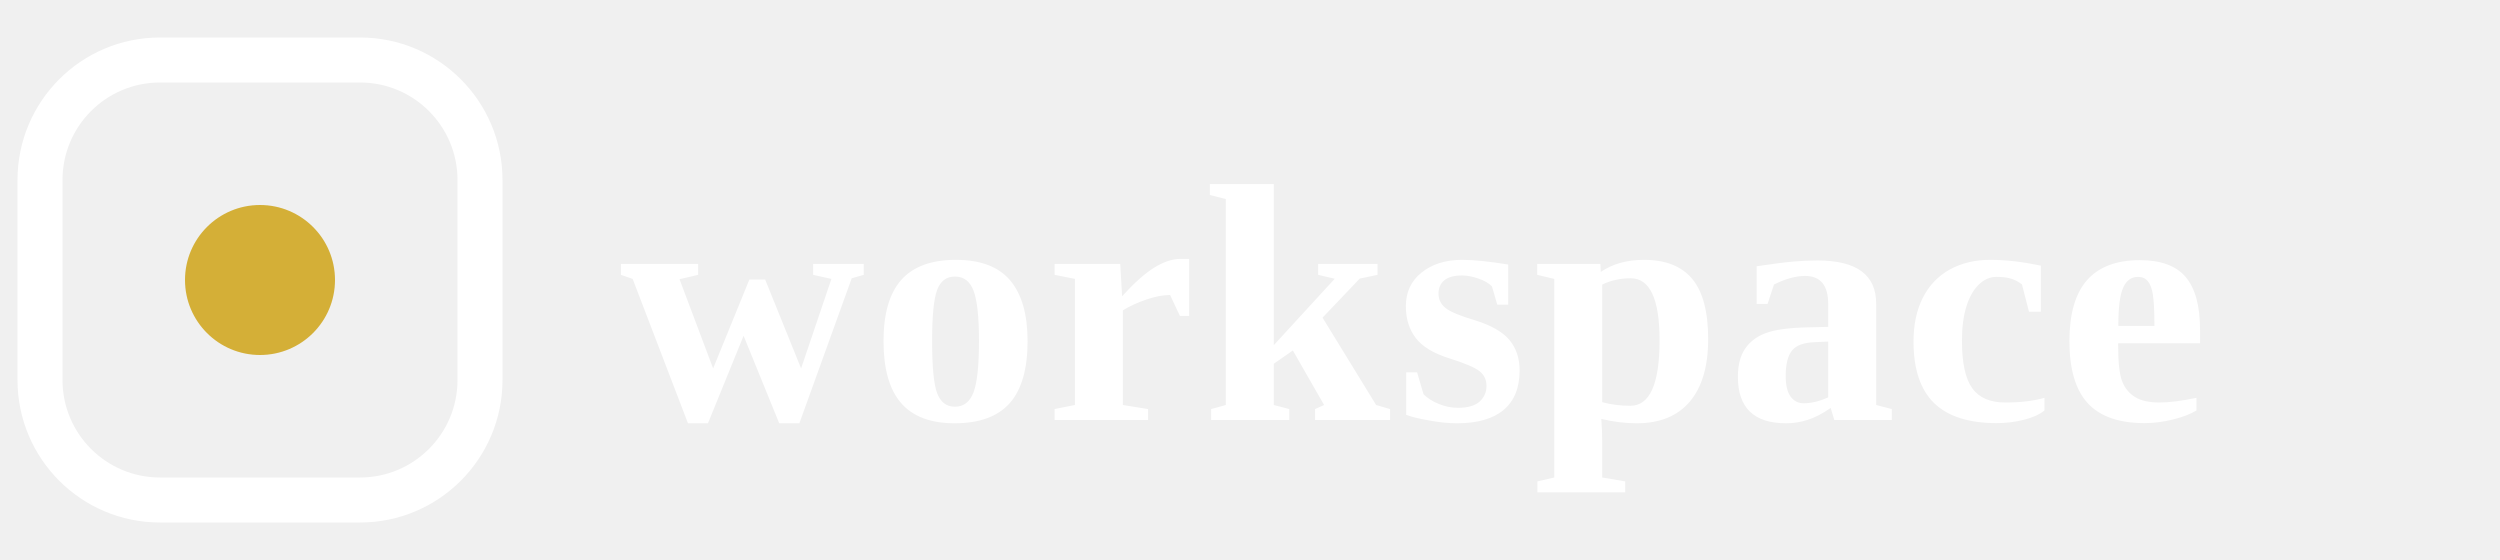
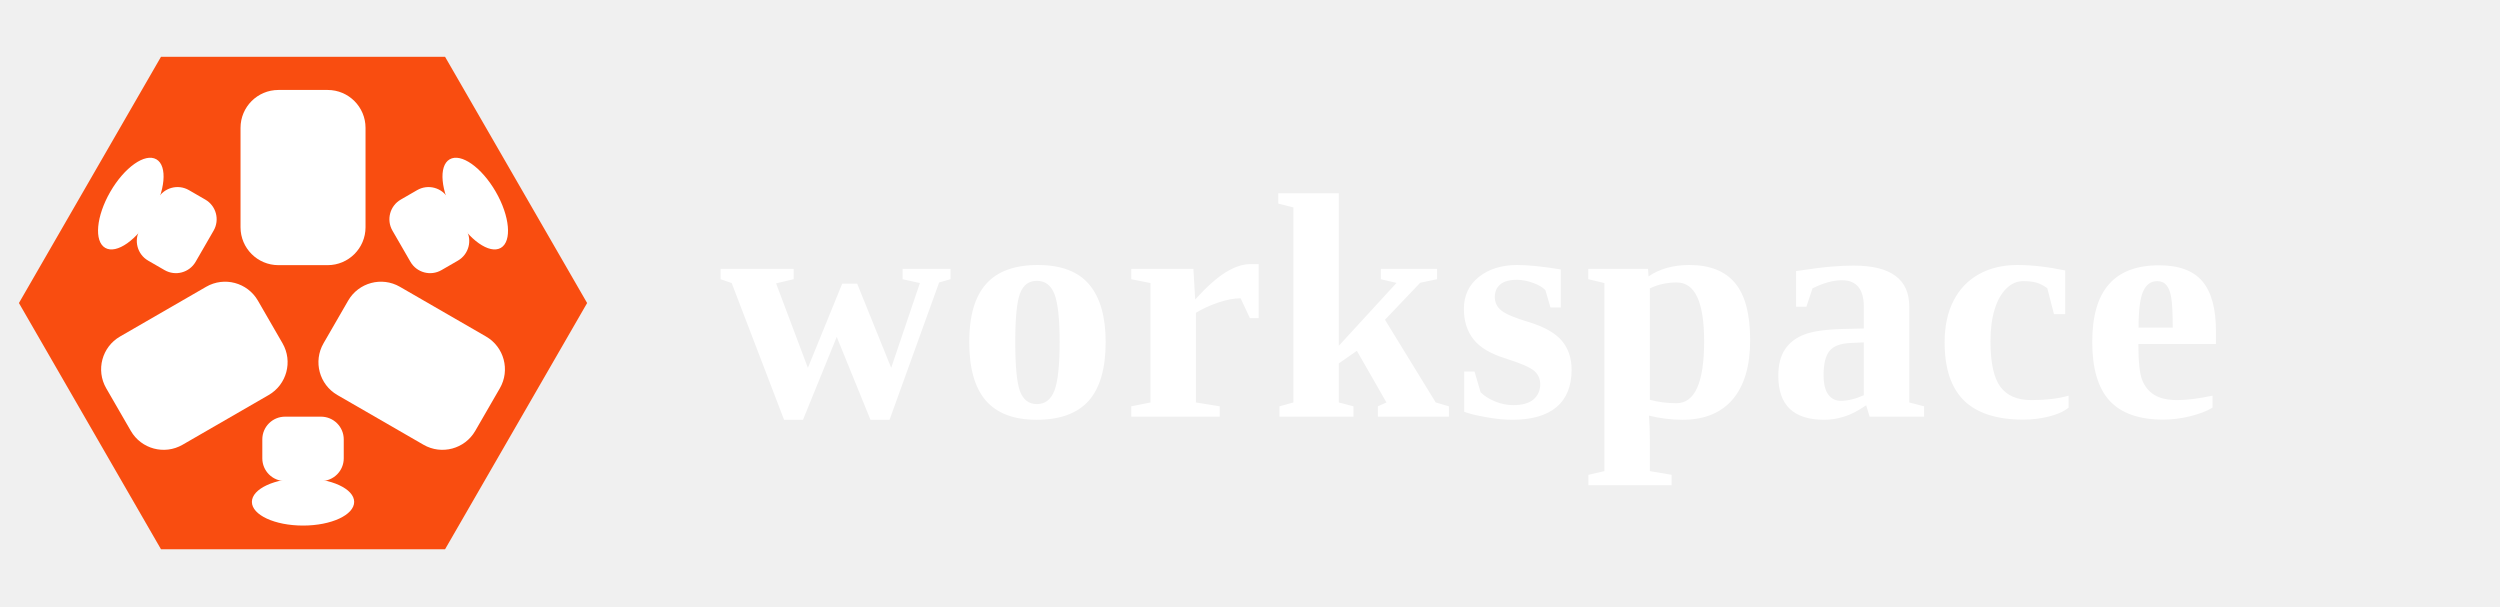
- <svg xmlns="http://www.w3.org/2000/svg" viewBox="0 0 250 56">
-   <rect x="4" y="6" width="44" height="44" rx="12" fill="none" stroke="#ffffff" stroke-width="4.5" />
-   <circle cx="26" cy="28" r="7.5" fill="#d4af37" />
-   <text x="62" y="42" font-family="Georgia, 'Times New Roman', serif" font-size="34" font-weight="600" letter-spacing="0.5" fill="#ffffff">workspace</text>
+ <svg xmlns="http://www.w3.org/2000/svg" viewBox="0 0 264 64">
+   <polygon points="2,32 17,6 47,6 62,32 47,58 17,58" fill="#f94d10" />
+   <g fill="#ffffff">
+     <rect x="25.4" y="9.5" width="13.2" height="18.5" rx="4" />
+     <g transform="rotate(120 32 32)">
+       <rect x="25.4" y="9.5" width="13.2" height="18.5" rx="4" />
+     </g>
+     <g transform="rotate(240 32 32)">
+       <rect x="25.4" y="9.5" width="13.2" height="18.5" rx="4" />
+     </g>
+     <g transform="rotate(60 32 32)">
+       <ellipse cx="32" cy="11" rx="5.4" ry="2.5" />
+       <rect x="27.7" y="13.2" width="8.6" height="6.8" rx="2.4" />
+     </g>
+     <g transform="rotate(180 32 32)">
+       <ellipse cx="32" cy="11" rx="5.4" ry="2.5" />
+       <rect x="27.7" y="13.2" width="8.6" height="6.8" rx="2.4" />
+     </g>
+     <g transform="rotate(300 32 32)">
+       <ellipse cx="32" cy="11" rx="5.4" ry="2.5" />
+       <rect x="27.7" y="13.2" width="8.6" height="6.8" rx="2.4" />
+     </g>
+   </g>
+   <text x="76" y="44" font-family="Georgia, 'Times New Roman', serif" font-size="34" font-weight="600" letter-spacing="0.5" fill="#ffffff">workspace</text>
</svg>
